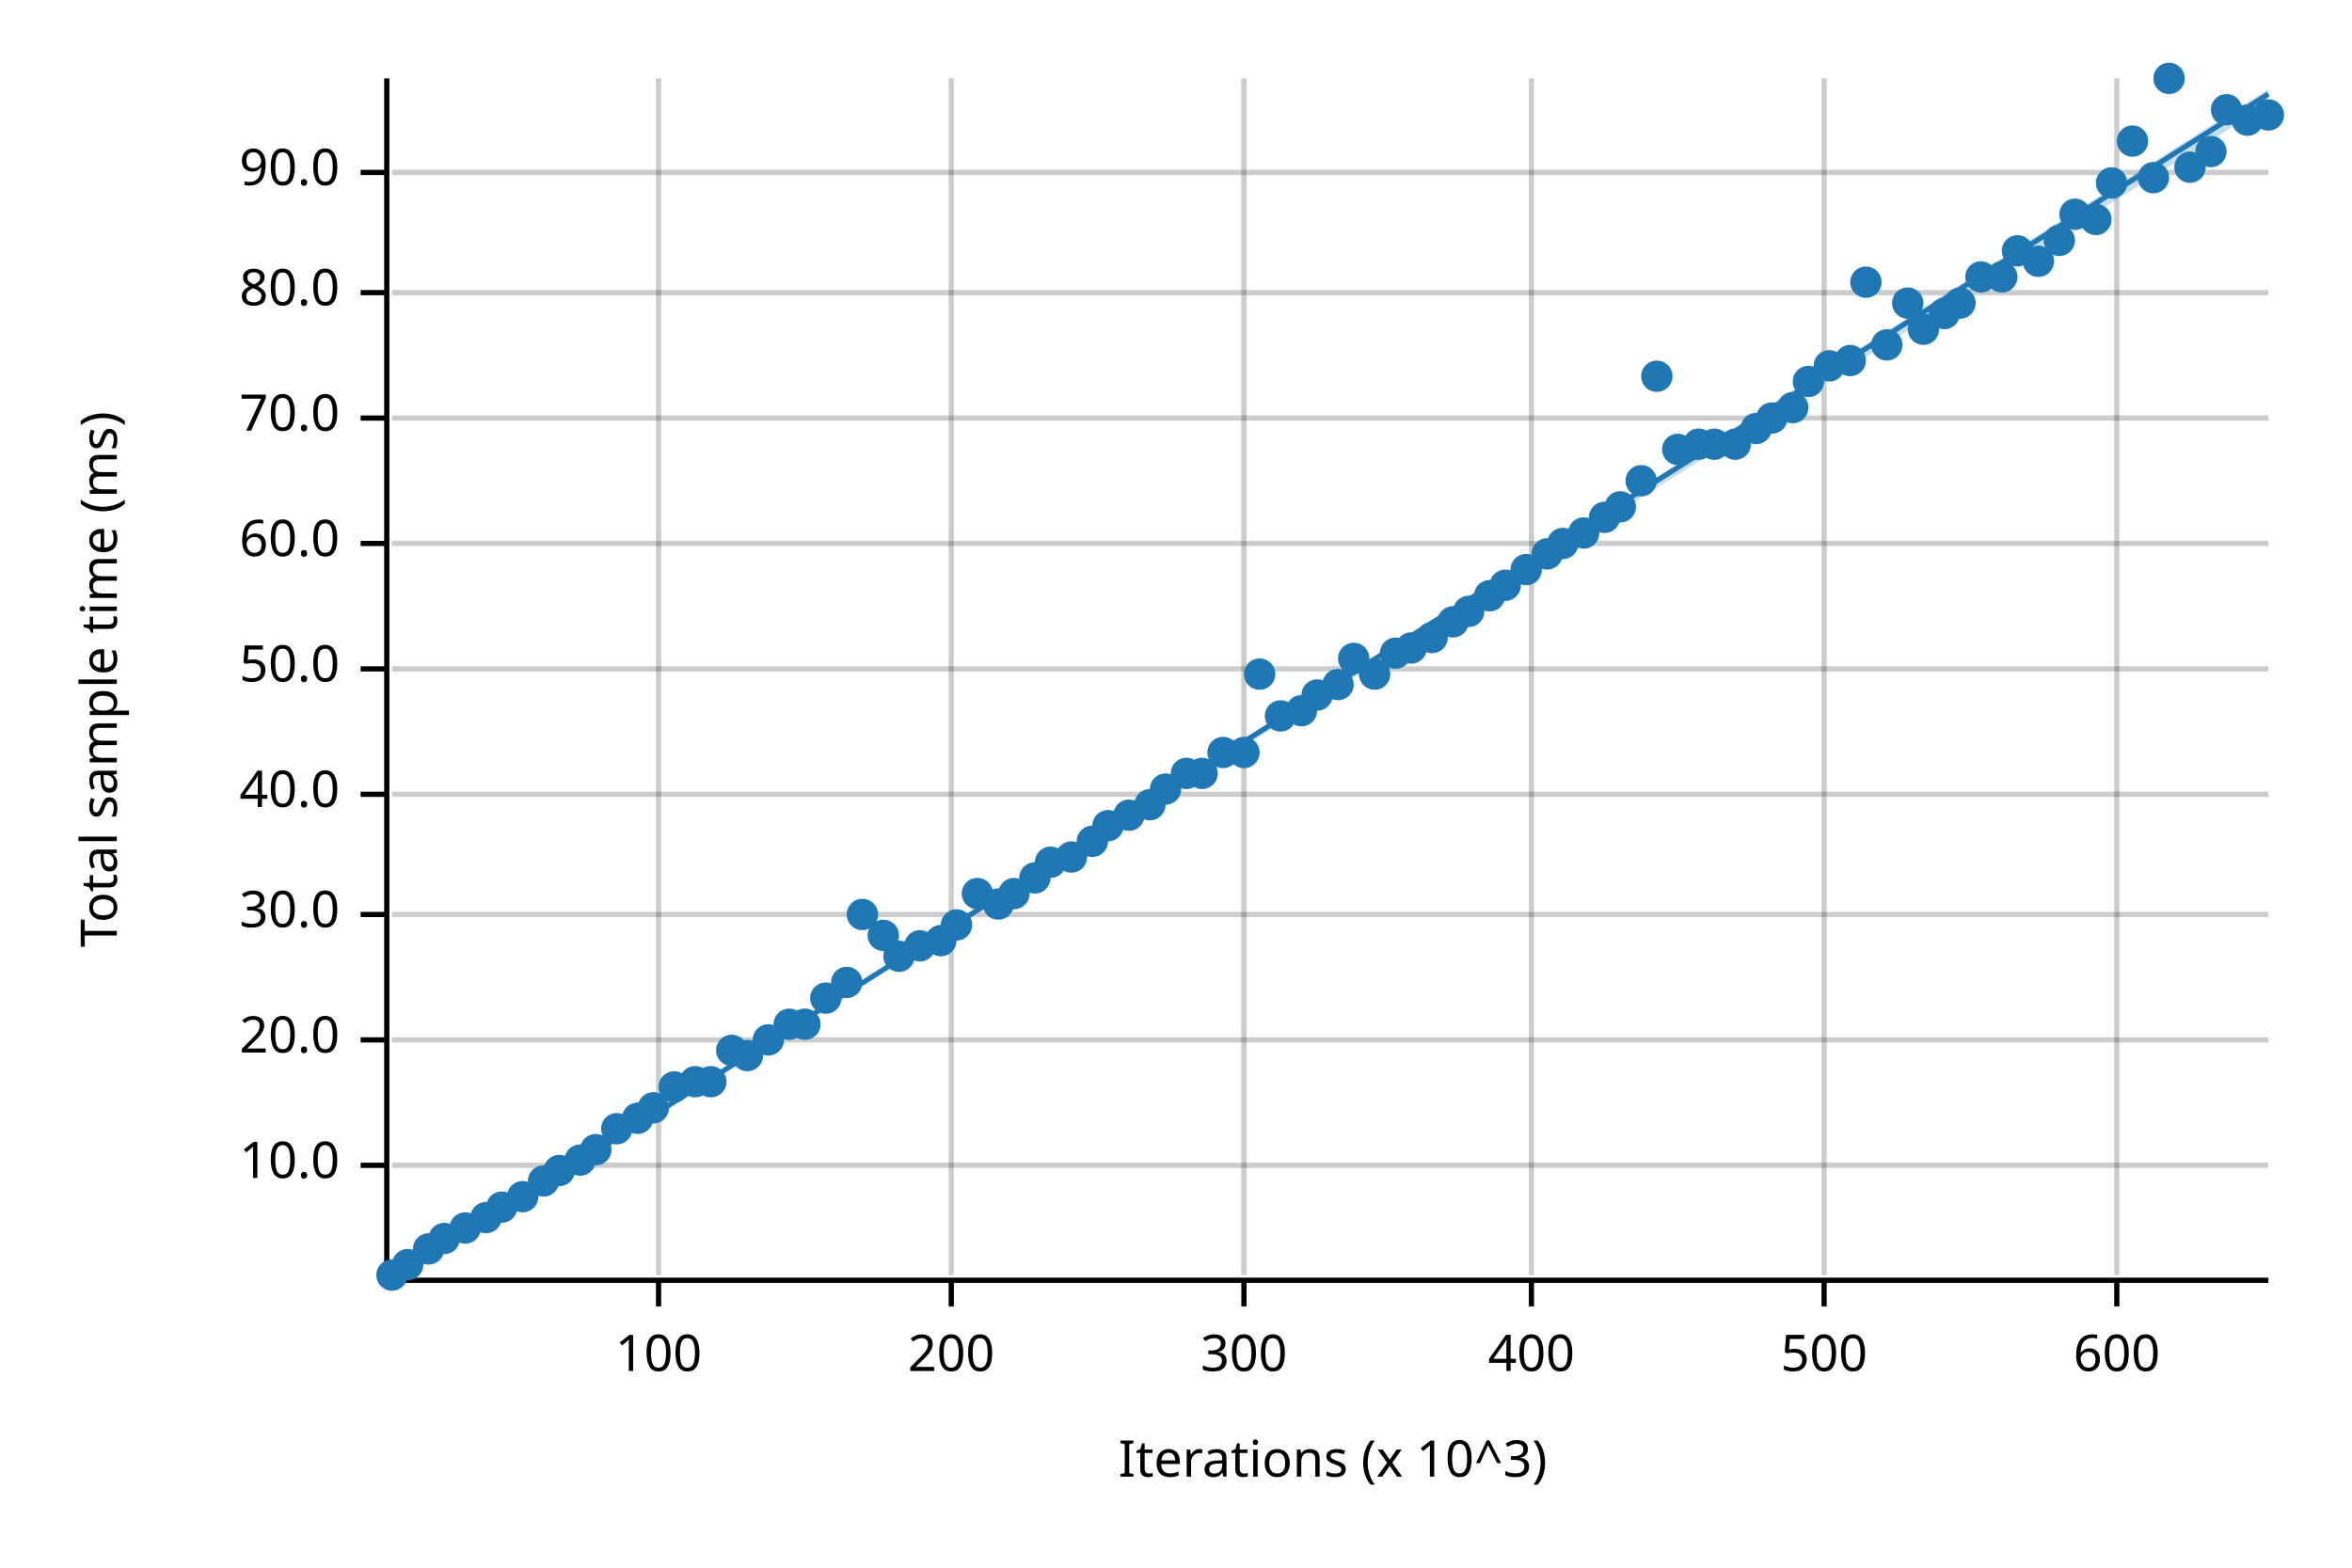
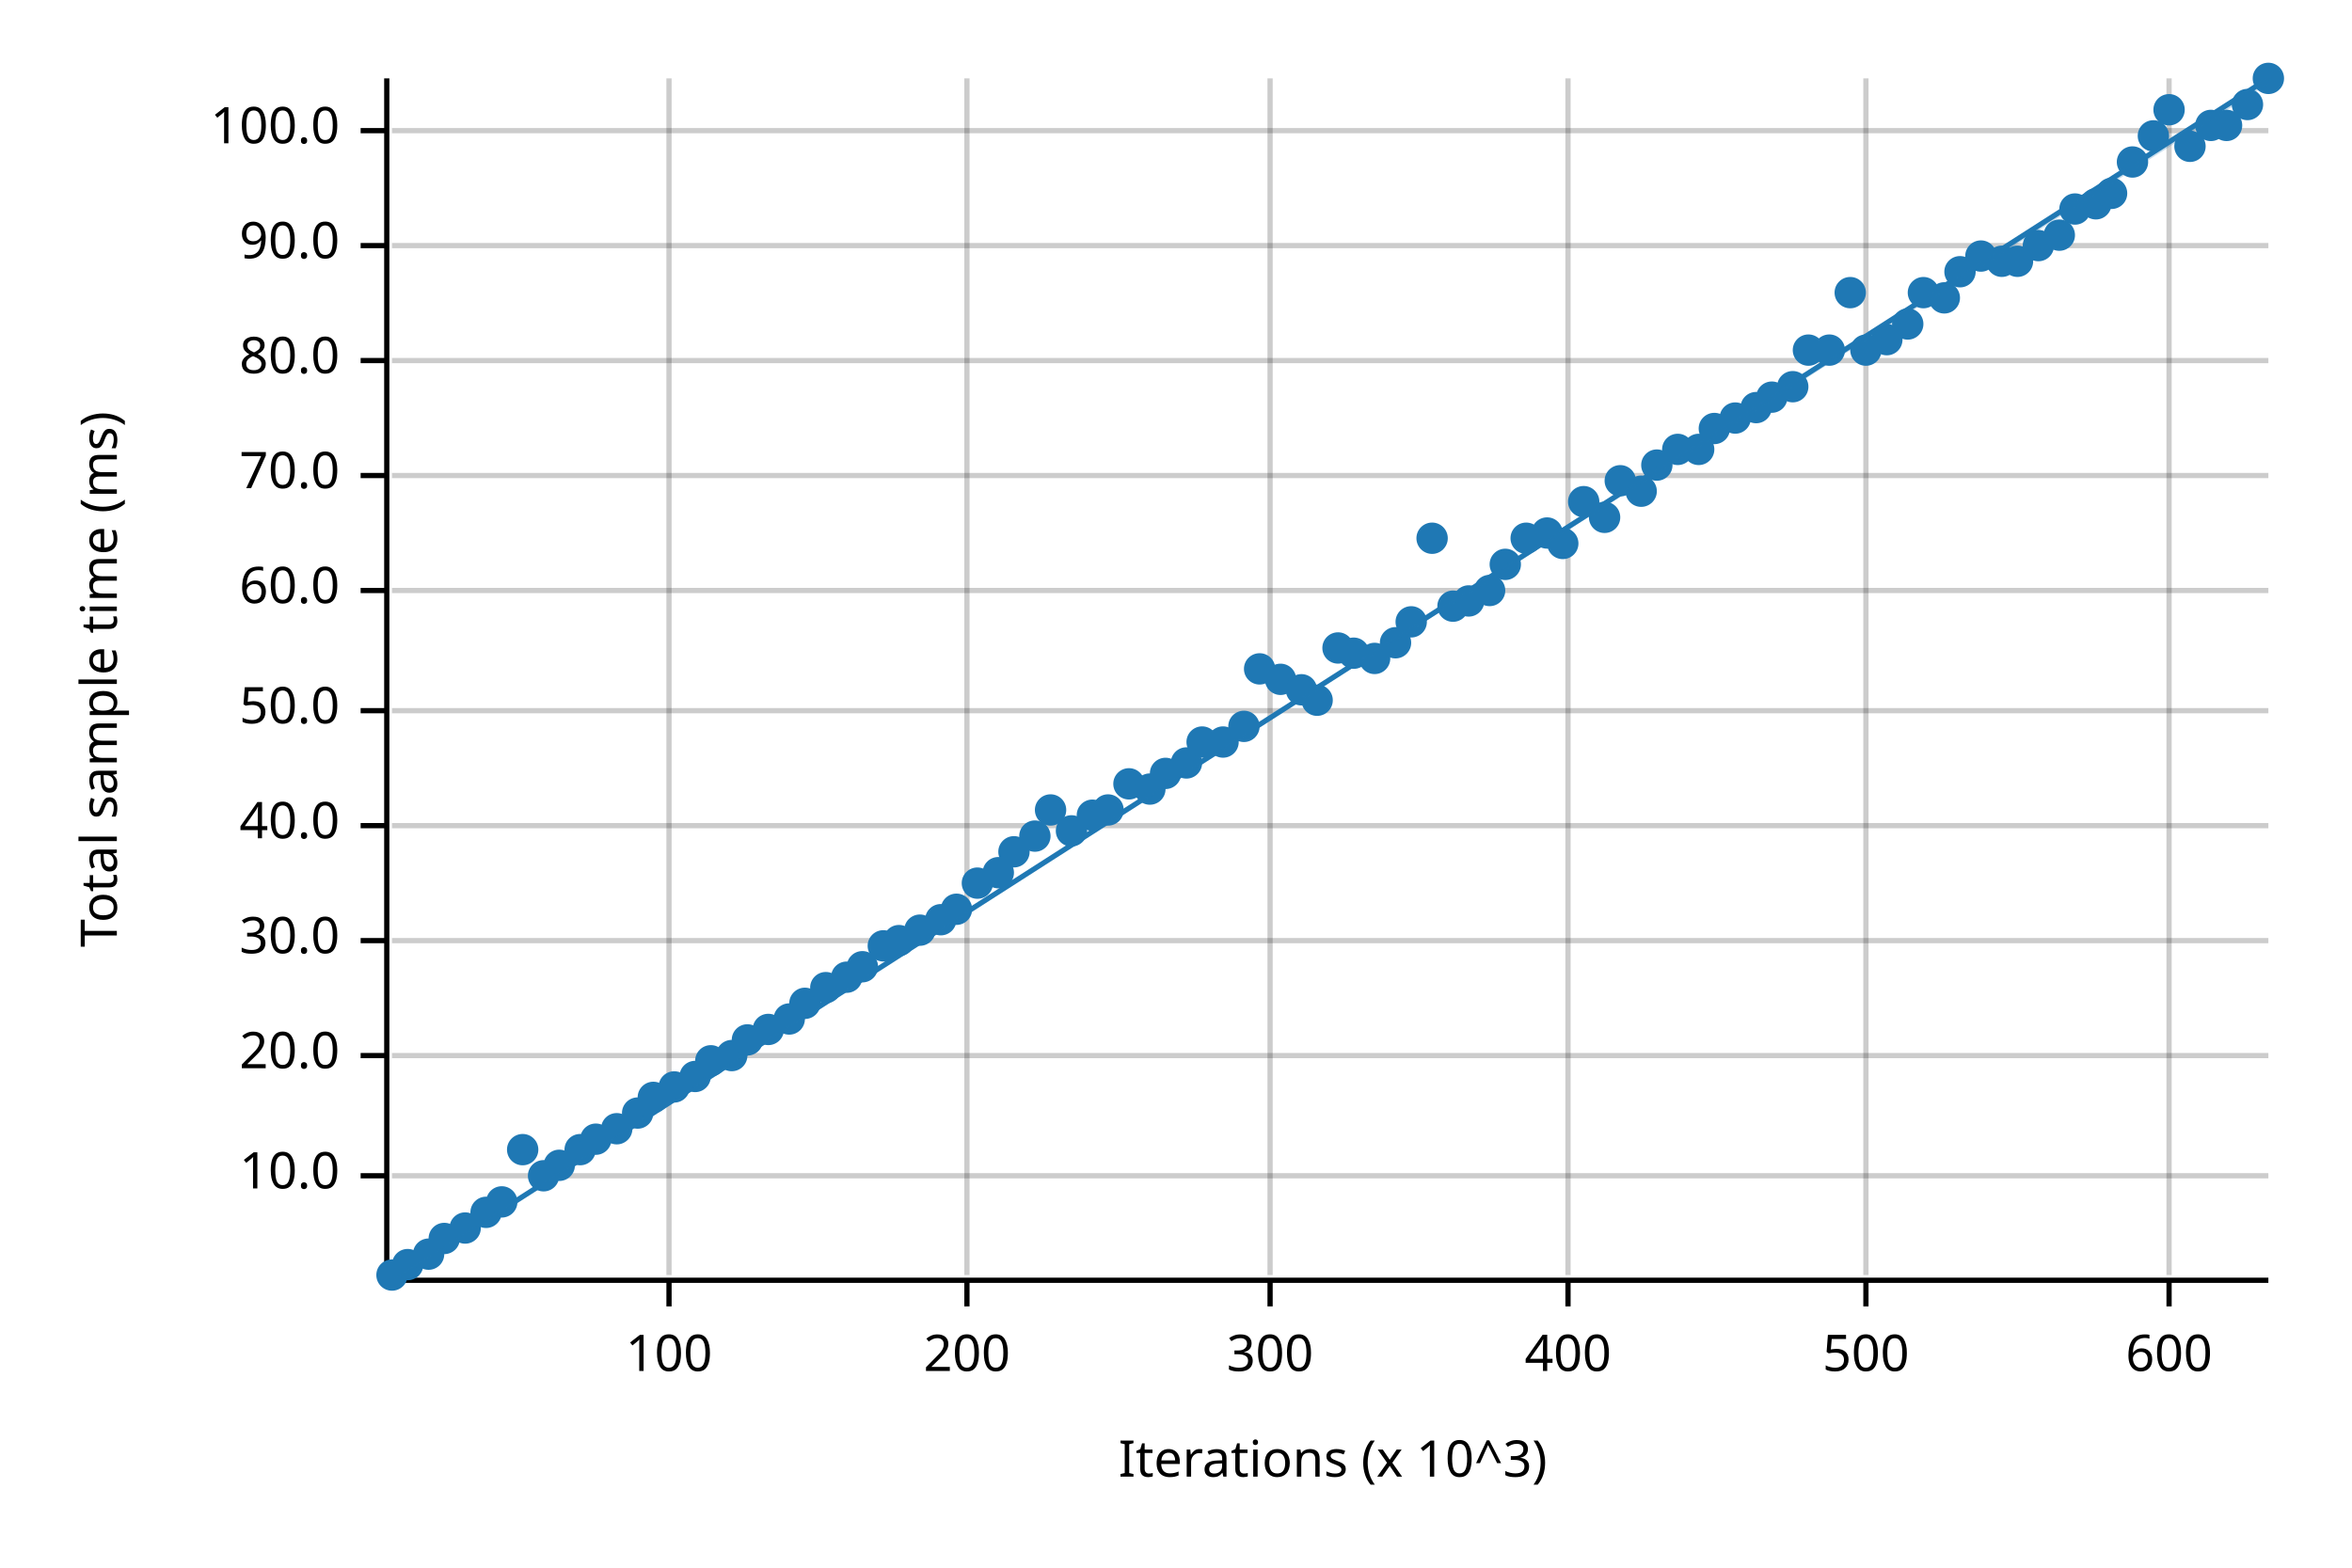
<svg xmlns="http://www.w3.org/2000/svg" width="450" height="300" viewBox="0 0 450 300">
  <text x="15" y="130" dy="0.76em" text-anchor="middle" font-family="sans-serif" font-size="9.677" opacity="1" fill="#000000" transform="rotate(270, 15, 130)">
Total sample time (ms)
</text>
  <text x="255" y="285" dy="-0.5ex" text-anchor="middle" font-family="sans-serif" font-size="9.677" opacity="1" fill="#000000">
Iterations (x 10^3)
</text>
-   <line opacity="0.2" stroke="#000000" stroke-width="1" x1="126" y1="244" x2="126" y2="15" />
-   <line opacity="0.2" stroke="#000000" stroke-width="1" x1="182" y1="244" x2="182" y2="15" />
-   <line opacity="0.2" stroke="#000000" stroke-width="1" x1="238" y1="244" x2="238" y2="15" />
-   <line opacity="0.2" stroke="#000000" stroke-width="1" x1="293" y1="244" x2="293" y2="15" />
-   <line opacity="0.2" stroke="#000000" stroke-width="1" x1="349" y1="244" x2="349" y2="15" />
-   <line opacity="0.2" stroke="#000000" stroke-width="1" x1="405" y1="244" x2="405" y2="15" />
-   <line opacity="0.2" stroke="#000000" stroke-width="1" x1="75" y1="223" x2="434" y2="223" />
-   <line opacity="0.2" stroke="#000000" stroke-width="1" x1="75" y1="199" x2="434" y2="199" />
-   <line opacity="0.2" stroke="#000000" stroke-width="1" x1="75" y1="175" x2="434" y2="175" />
-   <line opacity="0.2" stroke="#000000" stroke-width="1" x1="75" y1="152" x2="434" y2="152" />
-   <line opacity="0.2" stroke="#000000" stroke-width="1" x1="75" y1="128" x2="434" y2="128" />
-   <line opacity="0.2" stroke="#000000" stroke-width="1" x1="75" y1="104" x2="434" y2="104" />
-   <line opacity="0.2" stroke="#000000" stroke-width="1" x1="75" y1="80" x2="434" y2="80" />
-   <line opacity="0.2" stroke="#000000" stroke-width="1" x1="75" y1="56" x2="434" y2="56" />
-   <line opacity="0.2" stroke="#000000" stroke-width="1" x1="75" y1="33" x2="434" y2="33" />
+   <line opacity="0.2" stroke="#000000" stroke-width="1" x1="128" y1="244" x2="128" y2="15" />
+   <line opacity="0.2" stroke="#000000" stroke-width="1" x1="185" y1="244" x2="185" y2="15" />
+   <line opacity="0.2" stroke="#000000" stroke-width="1" x1="243" y1="244" x2="243" y2="15" />
+   <line opacity="0.2" stroke="#000000" stroke-width="1" x1="300" y1="244" x2="300" y2="15" />
+   <line opacity="0.2" stroke="#000000" stroke-width="1" x1="357" y1="244" x2="357" y2="15" />
+   <line opacity="0.2" stroke="#000000" stroke-width="1" x1="415" y1="244" x2="415" y2="15" />
+   <line opacity="0.2" stroke="#000000" stroke-width="1" x1="75" y1="225" x2="434" y2="225" />
+   <line opacity="0.2" stroke="#000000" stroke-width="1" x1="75" y1="202" x2="434" y2="202" />
+   <line opacity="0.2" stroke="#000000" stroke-width="1" x1="75" y1="180" x2="434" y2="180" />
+   <line opacity="0.2" stroke="#000000" stroke-width="1" x1="75" y1="158" x2="434" y2="158" />
+   <line opacity="0.2" stroke="#000000" stroke-width="1" x1="75" y1="136" x2="434" y2="136" />
+   <line opacity="0.2" stroke="#000000" stroke-width="1" x1="75" y1="113" x2="434" y2="113" />
+   <line opacity="0.2" stroke="#000000" stroke-width="1" x1="75" y1="91" x2="434" y2="91" />
+   <line opacity="0.2" stroke="#000000" stroke-width="1" x1="75" y1="69" x2="434" y2="69" />
+   <line opacity="0.2" stroke="#000000" stroke-width="1" x1="75" y1="47" x2="434" y2="47" />
+   <line opacity="0.2" stroke="#000000" stroke-width="1" x1="75" y1="25" x2="434" y2="25" />
  <polyline fill="none" opacity="1" stroke="#000000" stroke-width="1" points="74,15 74,244 " />
-   <text x="65" y="223" dy="0.5ex" text-anchor="end" font-family="sans-serif" font-size="9.677" opacity="1" fill="#000000">
+   <text x="65" y="225" dy="0.5ex" text-anchor="end" font-family="sans-serif" font-size="9.677" opacity="1" fill="#000000">
10.0
</text>
-   <polyline fill="none" opacity="1" stroke="#000000" stroke-width="1" points="69,223 74,223 " />
-   <text x="65" y="199" dy="0.5ex" text-anchor="end" font-family="sans-serif" font-size="9.677" opacity="1" fill="#000000">
+   <polyline fill="none" opacity="1" stroke="#000000" stroke-width="1" points="69,225 74,225 " />
+   <text x="65" y="202" dy="0.5ex" text-anchor="end" font-family="sans-serif" font-size="9.677" opacity="1" fill="#000000">
20.0
</text>
-   <polyline fill="none" opacity="1" stroke="#000000" stroke-width="1" points="69,199 74,199 " />
-   <text x="65" y="175" dy="0.5ex" text-anchor="end" font-family="sans-serif" font-size="9.677" opacity="1" fill="#000000">
+   <polyline fill="none" opacity="1" stroke="#000000" stroke-width="1" points="69,202 74,202 " />
+   <text x="65" y="180" dy="0.5ex" text-anchor="end" font-family="sans-serif" font-size="9.677" opacity="1" fill="#000000">
30.0
</text>
-   <polyline fill="none" opacity="1" stroke="#000000" stroke-width="1" points="69,175 74,175 " />
-   <text x="65" y="152" dy="0.5ex" text-anchor="end" font-family="sans-serif" font-size="9.677" opacity="1" fill="#000000">
+   <polyline fill="none" opacity="1" stroke="#000000" stroke-width="1" points="69,180 74,180 " />
+   <text x="65" y="158" dy="0.5ex" text-anchor="end" font-family="sans-serif" font-size="9.677" opacity="1" fill="#000000">
40.0
</text>
-   <polyline fill="none" opacity="1" stroke="#000000" stroke-width="1" points="69,152 74,152 " />
-   <text x="65" y="128" dy="0.5ex" text-anchor="end" font-family="sans-serif" font-size="9.677" opacity="1" fill="#000000">
+   <polyline fill="none" opacity="1" stroke="#000000" stroke-width="1" points="69,158 74,158 " />
+   <text x="65" y="136" dy="0.5ex" text-anchor="end" font-family="sans-serif" font-size="9.677" opacity="1" fill="#000000">
50.0
</text>
-   <polyline fill="none" opacity="1" stroke="#000000" stroke-width="1" points="69,128 74,128 " />
-   <text x="65" y="104" dy="0.5ex" text-anchor="end" font-family="sans-serif" font-size="9.677" opacity="1" fill="#000000">
+   <polyline fill="none" opacity="1" stroke="#000000" stroke-width="1" points="69,136 74,136 " />
+   <text x="65" y="113" dy="0.5ex" text-anchor="end" font-family="sans-serif" font-size="9.677" opacity="1" fill="#000000">
60.0
</text>
-   <polyline fill="none" opacity="1" stroke="#000000" stroke-width="1" points="69,104 74,104 " />
-   <text x="65" y="80" dy="0.5ex" text-anchor="end" font-family="sans-serif" font-size="9.677" opacity="1" fill="#000000">
+   <polyline fill="none" opacity="1" stroke="#000000" stroke-width="1" points="69,113 74,113 " />
+   <text x="65" y="91" dy="0.5ex" text-anchor="end" font-family="sans-serif" font-size="9.677" opacity="1" fill="#000000">
70.0
</text>
-   <polyline fill="none" opacity="1" stroke="#000000" stroke-width="1" points="69,80 74,80 " />
-   <text x="65" y="56" dy="0.5ex" text-anchor="end" font-family="sans-serif" font-size="9.677" opacity="1" fill="#000000">
+   <polyline fill="none" opacity="1" stroke="#000000" stroke-width="1" points="69,91 74,91 " />
+   <text x="65" y="69" dy="0.5ex" text-anchor="end" font-family="sans-serif" font-size="9.677" opacity="1" fill="#000000">
80.0
</text>
-   <polyline fill="none" opacity="1" stroke="#000000" stroke-width="1" points="69,56 74,56 " />
-   <text x="65" y="33" dy="0.5ex" text-anchor="end" font-family="sans-serif" font-size="9.677" opacity="1" fill="#000000">
+   <polyline fill="none" opacity="1" stroke="#000000" stroke-width="1" points="69,69 74,69 " />
+   <text x="65" y="47" dy="0.5ex" text-anchor="end" font-family="sans-serif" font-size="9.677" opacity="1" fill="#000000">
90.0
</text>
-   <polyline fill="none" opacity="1" stroke="#000000" stroke-width="1" points="69,33 74,33 " />
+   <polyline fill="none" opacity="1" stroke="#000000" stroke-width="1" points="69,47 74,47 " />
+   <text x="65" y="25" dy="0.5ex" text-anchor="end" font-family="sans-serif" font-size="9.677" opacity="1" fill="#000000">
+ 100.0
+ </text>
+   <polyline fill="none" opacity="1" stroke="#000000" stroke-width="1" points="69,25 74,25 " />
  <polyline fill="none" opacity="1" stroke="#000000" stroke-width="1" points="75,245 434,245 " />
-   <text x="126" y="255" dy="0.76em" text-anchor="middle" font-family="sans-serif" font-size="9.677" opacity="1" fill="#000000">
+   <text x="128" y="255" dy="0.76em" text-anchor="middle" font-family="sans-serif" font-size="9.677" opacity="1" fill="#000000">
100
</text>
-   <polyline fill="none" opacity="1" stroke="#000000" stroke-width="1" points="126,245 126,250 " />
-   <text x="182" y="255" dy="0.76em" text-anchor="middle" font-family="sans-serif" font-size="9.677" opacity="1" fill="#000000">
+   <polyline fill="none" opacity="1" stroke="#000000" stroke-width="1" points="128,245 128,250 " />
+   <text x="185" y="255" dy="0.76em" text-anchor="middle" font-family="sans-serif" font-size="9.677" opacity="1" fill="#000000">
200
</text>
-   <polyline fill="none" opacity="1" stroke="#000000" stroke-width="1" points="182,245 182,250 " />
-   <text x="238" y="255" dy="0.76em" text-anchor="middle" font-family="sans-serif" font-size="9.677" opacity="1" fill="#000000">
+   <polyline fill="none" opacity="1" stroke="#000000" stroke-width="1" points="185,245 185,250 " />
+   <text x="243" y="255" dy="0.76em" text-anchor="middle" font-family="sans-serif" font-size="9.677" opacity="1" fill="#000000">
300
</text>
-   <polyline fill="none" opacity="1" stroke="#000000" stroke-width="1" points="238,245 238,250 " />
-   <text x="293" y="255" dy="0.76em" text-anchor="middle" font-family="sans-serif" font-size="9.677" opacity="1" fill="#000000">
+   <polyline fill="none" opacity="1" stroke="#000000" stroke-width="1" points="243,245 243,250 " />
+   <text x="300" y="255" dy="0.76em" text-anchor="middle" font-family="sans-serif" font-size="9.677" opacity="1" fill="#000000">
400
</text>
-   <polyline fill="none" opacity="1" stroke="#000000" stroke-width="1" points="293,245 293,250 " />
-   <text x="349" y="255" dy="0.76em" text-anchor="middle" font-family="sans-serif" font-size="9.677" opacity="1" fill="#000000">
+   <polyline fill="none" opacity="1" stroke="#000000" stroke-width="1" points="300,245 300,250 " />
+   <text x="357" y="255" dy="0.76em" text-anchor="middle" font-family="sans-serif" font-size="9.677" opacity="1" fill="#000000">
500
</text>
-   <polyline fill="none" opacity="1" stroke="#000000" stroke-width="1" points="349,245 349,250 " />
-   <text x="405" y="255" dy="0.76em" text-anchor="middle" font-family="sans-serif" font-size="9.677" opacity="1" fill="#000000">
+   <polyline fill="none" opacity="1" stroke="#000000" stroke-width="1" points="357,245 357,250 " />
+   <text x="415" y="255" dy="0.76em" text-anchor="middle" font-family="sans-serif" font-size="9.677" opacity="1" fill="#000000">
600
</text>
-   <polyline fill="none" opacity="1" stroke="#000000" stroke-width="1" points="405,245 405,250 " />
+   <polyline fill="none" opacity="1" stroke="#000000" stroke-width="1" points="415,245 415,250 " />
  <circle cx="75" cy="244" r="3" opacity="1" fill="#1F78B4" stroke="none" stroke-width="1" />
  <circle cx="78" cy="242" r="3" opacity="1" fill="#1F78B4" stroke="none" stroke-width="1" />
-   <circle cx="82" cy="239" r="3" opacity="1" fill="#1F78B4" stroke="none" stroke-width="1" />
+   <circle cx="82" cy="240" r="3" opacity="1" fill="#1F78B4" stroke="none" stroke-width="1" />
  <circle cx="85" cy="237" r="3" opacity="1" fill="#1F78B4" stroke="none" stroke-width="1" />
  <circle cx="89" cy="235" r="3" opacity="1" fill="#1F78B4" stroke="none" stroke-width="1" />
-   <circle cx="93" cy="233" r="3" opacity="1" fill="#1F78B4" stroke="none" stroke-width="1" />
-   <circle cx="96" cy="231" r="3" opacity="1" fill="#1F78B4" stroke="none" stroke-width="1" />
-   <circle cx="100" cy="229" r="3" opacity="1" fill="#1F78B4" stroke="none" stroke-width="1" />
-   <circle cx="104" cy="226" r="3" opacity="1" fill="#1F78B4" stroke="none" stroke-width="1" />
-   <circle cx="107" cy="224" r="3" opacity="1" fill="#1F78B4" stroke="none" stroke-width="1" />
-   <circle cx="111" cy="222" r="3" opacity="1" fill="#1F78B4" stroke="none" stroke-width="1" />
-   <circle cx="114" cy="220" r="3" opacity="1" fill="#1F78B4" stroke="none" stroke-width="1" />
+   <circle cx="93" cy="232" r="3" opacity="1" fill="#1F78B4" stroke="none" stroke-width="1" />
+   <circle cx="96" cy="230" r="3" opacity="1" fill="#1F78B4" stroke="none" stroke-width="1" />
+   <circle cx="100" cy="220" r="3" opacity="1" fill="#1F78B4" stroke="none" stroke-width="1" />
+   <circle cx="104" cy="225" r="3" opacity="1" fill="#1F78B4" stroke="none" stroke-width="1" />
+   <circle cx="107" cy="223" r="3" opacity="1" fill="#1F78B4" stroke="none" stroke-width="1" />
+   <circle cx="111" cy="220" r="3" opacity="1" fill="#1F78B4" stroke="none" stroke-width="1" />
+   <circle cx="114" cy="218" r="3" opacity="1" fill="#1F78B4" stroke="none" stroke-width="1" />
  <circle cx="118" cy="216" r="3" opacity="1" fill="#1F78B4" stroke="none" stroke-width="1" />
-   <circle cx="122" cy="214" r="3" opacity="1" fill="#1F78B4" stroke="none" stroke-width="1" />
-   <circle cx="125" cy="212" r="3" opacity="1" fill="#1F78B4" stroke="none" stroke-width="1" />
+   <circle cx="122" cy="213" r="3" opacity="1" fill="#1F78B4" stroke="none" stroke-width="1" />
+   <circle cx="125" cy="210" r="3" opacity="1" fill="#1F78B4" stroke="none" stroke-width="1" />
  <circle cx="129" cy="208" r="3" opacity="1" fill="#1F78B4" stroke="none" stroke-width="1" />
-   <circle cx="133" cy="207" r="3" opacity="1" fill="#1F78B4" stroke="none" stroke-width="1" />
-   <circle cx="136" cy="207" r="3" opacity="1" fill="#1F78B4" stroke="none" stroke-width="1" />
-   <circle cx="140" cy="201" r="3" opacity="1" fill="#1F78B4" stroke="none" stroke-width="1" />
-   <circle cx="143" cy="202" r="3" opacity="1" fill="#1F78B4" stroke="none" stroke-width="1" />
-   <circle cx="147" cy="199" r="3" opacity="1" fill="#1F78B4" stroke="none" stroke-width="1" />
-   <circle cx="151" cy="196" r="3" opacity="1" fill="#1F78B4" stroke="none" stroke-width="1" />
-   <circle cx="154" cy="196" r="3" opacity="1" fill="#1F78B4" stroke="none" stroke-width="1" />
-   <circle cx="158" cy="191" r="3" opacity="1" fill="#1F78B4" stroke="none" stroke-width="1" />
-   <circle cx="162" cy="188" r="3" opacity="1" fill="#1F78B4" stroke="none" stroke-width="1" />
-   <circle cx="165" cy="175" r="3" opacity="1" fill="#1F78B4" stroke="none" stroke-width="1" />
-   <circle cx="169" cy="179" r="3" opacity="1" fill="#1F78B4" stroke="none" stroke-width="1" />
-   <circle cx="172" cy="183" r="3" opacity="1" fill="#1F78B4" stroke="none" stroke-width="1" />
-   <circle cx="176" cy="181" r="3" opacity="1" fill="#1F78B4" stroke="none" stroke-width="1" />
-   <circle cx="180" cy="180" r="3" opacity="1" fill="#1F78B4" stroke="none" stroke-width="1" />
-   <circle cx="183" cy="177" r="3" opacity="1" fill="#1F78B4" stroke="none" stroke-width="1" />
-   <circle cx="187" cy="171" r="3" opacity="1" fill="#1F78B4" stroke="none" stroke-width="1" />
-   <circle cx="191" cy="173" r="3" opacity="1" fill="#1F78B4" stroke="none" stroke-width="1" />
-   <circle cx="194" cy="171" r="3" opacity="1" fill="#1F78B4" stroke="none" stroke-width="1" />
-   <circle cx="198" cy="168" r="3" opacity="1" fill="#1F78B4" stroke="none" stroke-width="1" />
-   <circle cx="201" cy="165" r="3" opacity="1" fill="#1F78B4" stroke="none" stroke-width="1" />
-   <circle cx="205" cy="164" r="3" opacity="1" fill="#1F78B4" stroke="none" stroke-width="1" />
-   <circle cx="209" cy="161" r="3" opacity="1" fill="#1F78B4" stroke="none" stroke-width="1" />
-   <circle cx="212" cy="158" r="3" opacity="1" fill="#1F78B4" stroke="none" stroke-width="1" />
-   <circle cx="216" cy="156" r="3" opacity="1" fill="#1F78B4" stroke="none" stroke-width="1" />
-   <circle cx="220" cy="154" r="3" opacity="1" fill="#1F78B4" stroke="none" stroke-width="1" />
-   <circle cx="223" cy="151" r="3" opacity="1" fill="#1F78B4" stroke="none" stroke-width="1" />
-   <circle cx="227" cy="148" r="3" opacity="1" fill="#1F78B4" stroke="none" stroke-width="1" />
-   <circle cx="230" cy="148" r="3" opacity="1" fill="#1F78B4" stroke="none" stroke-width="1" />
-   <circle cx="234" cy="144" r="3" opacity="1" fill="#1F78B4" stroke="none" stroke-width="1" />
-   <circle cx="238" cy="144" r="3" opacity="1" fill="#1F78B4" stroke="none" stroke-width="1" />
-   <circle cx="241" cy="129" r="3" opacity="1" fill="#1F78B4" stroke="none" stroke-width="1" />
-   <circle cx="245" cy="137" r="3" opacity="1" fill="#1F78B4" stroke="none" stroke-width="1" />
-   <circle cx="249" cy="136" r="3" opacity="1" fill="#1F78B4" stroke="none" stroke-width="1" />
-   <circle cx="252" cy="133" r="3" opacity="1" fill="#1F78B4" stroke="none" stroke-width="1" />
-   <circle cx="256" cy="131" r="3" opacity="1" fill="#1F78B4" stroke="none" stroke-width="1" />
-   <circle cx="259" cy="126" r="3" opacity="1" fill="#1F78B4" stroke="none" stroke-width="1" />
-   <circle cx="263" cy="129" r="3" opacity="1" fill="#1F78B4" stroke="none" stroke-width="1" />
-   <circle cx="267" cy="125" r="3" opacity="1" fill="#1F78B4" stroke="none" stroke-width="1" />
-   <circle cx="270" cy="124" r="3" opacity="1" fill="#1F78B4" stroke="none" stroke-width="1" />
-   <circle cx="274" cy="122" r="3" opacity="1" fill="#1F78B4" stroke="none" stroke-width="1" />
-   <circle cx="278" cy="119" r="3" opacity="1" fill="#1F78B4" stroke="none" stroke-width="1" />
-   <circle cx="281" cy="117" r="3" opacity="1" fill="#1F78B4" stroke="none" stroke-width="1" />
-   <circle cx="285" cy="114" r="3" opacity="1" fill="#1F78B4" stroke="none" stroke-width="1" />
-   <circle cx="288" cy="112" r="3" opacity="1" fill="#1F78B4" stroke="none" stroke-width="1" />
-   <circle cx="292" cy="109" r="3" opacity="1" fill="#1F78B4" stroke="none" stroke-width="1" />
-   <circle cx="296" cy="106" r="3" opacity="1" fill="#1F78B4" stroke="none" stroke-width="1" />
+   <circle cx="133" cy="206" r="3" opacity="1" fill="#1F78B4" stroke="none" stroke-width="1" />
+   <circle cx="136" cy="203" r="3" opacity="1" fill="#1F78B4" stroke="none" stroke-width="1" />
+   <circle cx="140" cy="202" r="3" opacity="1" fill="#1F78B4" stroke="none" stroke-width="1" />
+   <circle cx="143" cy="199" r="3" opacity="1" fill="#1F78B4" stroke="none" stroke-width="1" />
+   <circle cx="147" cy="197" r="3" opacity="1" fill="#1F78B4" stroke="none" stroke-width="1" />
+   <circle cx="151" cy="195" r="3" opacity="1" fill="#1F78B4" stroke="none" stroke-width="1" />
+   <circle cx="154" cy="192" r="3" opacity="1" fill="#1F78B4" stroke="none" stroke-width="1" />
+   <circle cx="158" cy="189" r="3" opacity="1" fill="#1F78B4" stroke="none" stroke-width="1" />
+   <circle cx="162" cy="187" r="3" opacity="1" fill="#1F78B4" stroke="none" stroke-width="1" />
+   <circle cx="165" cy="185" r="3" opacity="1" fill="#1F78B4" stroke="none" stroke-width="1" />
+   <circle cx="169" cy="181" r="3" opacity="1" fill="#1F78B4" stroke="none" stroke-width="1" />
+   <circle cx="172" cy="180" r="3" opacity="1" fill="#1F78B4" stroke="none" stroke-width="1" />
+   <circle cx="176" cy="178" r="3" opacity="1" fill="#1F78B4" stroke="none" stroke-width="1" />
+   <circle cx="180" cy="176" r="3" opacity="1" fill="#1F78B4" stroke="none" stroke-width="1" />
+   <circle cx="183" cy="174" r="3" opacity="1" fill="#1F78B4" stroke="none" stroke-width="1" />
+   <circle cx="187" cy="169" r="3" opacity="1" fill="#1F78B4" stroke="none" stroke-width="1" />
+   <circle cx="191" cy="167" r="3" opacity="1" fill="#1F78B4" stroke="none" stroke-width="1" />
+   <circle cx="194" cy="163" r="3" opacity="1" fill="#1F78B4" stroke="none" stroke-width="1" />
+   <circle cx="198" cy="160" r="3" opacity="1" fill="#1F78B4" stroke="none" stroke-width="1" />
+   <circle cx="201" cy="155" r="3" opacity="1" fill="#1F78B4" stroke="none" stroke-width="1" />
+   <circle cx="205" cy="159" r="3" opacity="1" fill="#1F78B4" stroke="none" stroke-width="1" />
+   <circle cx="209" cy="156" r="3" opacity="1" fill="#1F78B4" stroke="none" stroke-width="1" />
+   <circle cx="212" cy="155" r="3" opacity="1" fill="#1F78B4" stroke="none" stroke-width="1" />
+   <circle cx="216" cy="150" r="3" opacity="1" fill="#1F78B4" stroke="none" stroke-width="1" />
+   <circle cx="220" cy="151" r="3" opacity="1" fill="#1F78B4" stroke="none" stroke-width="1" />
+   <circle cx="223" cy="148" r="3" opacity="1" fill="#1F78B4" stroke="none" stroke-width="1" />
+   <circle cx="227" cy="146" r="3" opacity="1" fill="#1F78B4" stroke="none" stroke-width="1" />
+   <circle cx="230" cy="142" r="3" opacity="1" fill="#1F78B4" stroke="none" stroke-width="1" />
+   <circle cx="234" cy="142" r="3" opacity="1" fill="#1F78B4" stroke="none" stroke-width="1" />
+   <circle cx="238" cy="139" r="3" opacity="1" fill="#1F78B4" stroke="none" stroke-width="1" />
+   <circle cx="241" cy="128" r="3" opacity="1" fill="#1F78B4" stroke="none" stroke-width="1" />
+   <circle cx="245" cy="130" r="3" opacity="1" fill="#1F78B4" stroke="none" stroke-width="1" />
+   <circle cx="249" cy="132" r="3" opacity="1" fill="#1F78B4" stroke="none" stroke-width="1" />
+   <circle cx="252" cy="134" r="3" opacity="1" fill="#1F78B4" stroke="none" stroke-width="1" />
+   <circle cx="256" cy="124" r="3" opacity="1" fill="#1F78B4" stroke="none" stroke-width="1" />
+   <circle cx="259" cy="125" r="3" opacity="1" fill="#1F78B4" stroke="none" stroke-width="1" />
+   <circle cx="263" cy="126" r="3" opacity="1" fill="#1F78B4" stroke="none" stroke-width="1" />
+   <circle cx="267" cy="123" r="3" opacity="1" fill="#1F78B4" stroke="none" stroke-width="1" />
+   <circle cx="270" cy="119" r="3" opacity="1" fill="#1F78B4" stroke="none" stroke-width="1" />
+   <circle cx="274" cy="103" r="3" opacity="1" fill="#1F78B4" stroke="none" stroke-width="1" />
+   <circle cx="278" cy="116" r="3" opacity="1" fill="#1F78B4" stroke="none" stroke-width="1" />
+   <circle cx="281" cy="115" r="3" opacity="1" fill="#1F78B4" stroke="none" stroke-width="1" />
+   <circle cx="285" cy="113" r="3" opacity="1" fill="#1F78B4" stroke="none" stroke-width="1" />
+   <circle cx="288" cy="108" r="3" opacity="1" fill="#1F78B4" stroke="none" stroke-width="1" />
+   <circle cx="292" cy="103" r="3" opacity="1" fill="#1F78B4" stroke="none" stroke-width="1" />
+   <circle cx="296" cy="102" r="3" opacity="1" fill="#1F78B4" stroke="none" stroke-width="1" />
  <circle cx="299" cy="104" r="3" opacity="1" fill="#1F78B4" stroke="none" stroke-width="1" />
-   <circle cx="303" cy="102" r="3" opacity="1" fill="#1F78B4" stroke="none" stroke-width="1" />
+   <circle cx="303" cy="96" r="3" opacity="1" fill="#1F78B4" stroke="none" stroke-width="1" />
  <circle cx="307" cy="99" r="3" opacity="1" fill="#1F78B4" stroke="none" stroke-width="1" />
-   <circle cx="310" cy="97" r="3" opacity="1" fill="#1F78B4" stroke="none" stroke-width="1" />
-   <circle cx="314" cy="92" r="3" opacity="1" fill="#1F78B4" stroke="none" stroke-width="1" />
-   <circle cx="317" cy="72" r="3" opacity="1" fill="#1F78B4" stroke="none" stroke-width="1" />
+   <circle cx="310" cy="92" r="3" opacity="1" fill="#1F78B4" stroke="none" stroke-width="1" />
+   <circle cx="314" cy="94" r="3" opacity="1" fill="#1F78B4" stroke="none" stroke-width="1" />
+   <circle cx="317" cy="89" r="3" opacity="1" fill="#1F78B4" stroke="none" stroke-width="1" />
  <circle cx="321" cy="86" r="3" opacity="1" fill="#1F78B4" stroke="none" stroke-width="1" />
-   <circle cx="325" cy="85" r="3" opacity="1" fill="#1F78B4" stroke="none" stroke-width="1" />
-   <circle cx="328" cy="85" r="3" opacity="1" fill="#1F78B4" stroke="none" stroke-width="1" />
-   <circle cx="332" cy="85" r="3" opacity="1" fill="#1F78B4" stroke="none" stroke-width="1" />
-   <circle cx="336" cy="82" r="3" opacity="1" fill="#1F78B4" stroke="none" stroke-width="1" />
-   <circle cx="339" cy="80" r="3" opacity="1" fill="#1F78B4" stroke="none" stroke-width="1" />
-   <circle cx="343" cy="78" r="3" opacity="1" fill="#1F78B4" stroke="none" stroke-width="1" />
-   <circle cx="346" cy="73" r="3" opacity="1" fill="#1F78B4" stroke="none" stroke-width="1" />
-   <circle cx="350" cy="70" r="3" opacity="1" fill="#1F78B4" stroke="none" stroke-width="1" />
-   <circle cx="354" cy="69" r="3" opacity="1" fill="#1F78B4" stroke="none" stroke-width="1" />
-   <circle cx="357" cy="54" r="3" opacity="1" fill="#1F78B4" stroke="none" stroke-width="1" />
-   <circle cx="361" cy="66" r="3" opacity="1" fill="#1F78B4" stroke="none" stroke-width="1" />
-   <circle cx="365" cy="58" r="3" opacity="1" fill="#1F78B4" stroke="none" stroke-width="1" />
-   <circle cx="368" cy="63" r="3" opacity="1" fill="#1F78B4" stroke="none" stroke-width="1" />
-   <circle cx="372" cy="60" r="3" opacity="1" fill="#1F78B4" stroke="none" stroke-width="1" />
-   <circle cx="375" cy="58" r="3" opacity="1" fill="#1F78B4" stroke="none" stroke-width="1" />
-   <circle cx="379" cy="53" r="3" opacity="1" fill="#1F78B4" stroke="none" stroke-width="1" />
-   <circle cx="383" cy="53" r="3" opacity="1" fill="#1F78B4" stroke="none" stroke-width="1" />
-   <circle cx="386" cy="48" r="3" opacity="1" fill="#1F78B4" stroke="none" stroke-width="1" />
-   <circle cx="390" cy="50" r="3" opacity="1" fill="#1F78B4" stroke="none" stroke-width="1" />
-   <circle cx="394" cy="46" r="3" opacity="1" fill="#1F78B4" stroke="none" stroke-width="1" />
-   <circle cx="397" cy="41" r="3" opacity="1" fill="#1F78B4" stroke="none" stroke-width="1" />
-   <circle cx="401" cy="42" r="3" opacity="1" fill="#1F78B4" stroke="none" stroke-width="1" />
-   <circle cx="404" cy="35" r="3" opacity="1" fill="#1F78B4" stroke="none" stroke-width="1" />
-   <circle cx="408" cy="27" r="3" opacity="1" fill="#1F78B4" stroke="none" stroke-width="1" />
-   <circle cx="412" cy="34" r="3" opacity="1" fill="#1F78B4" stroke="none" stroke-width="1" />
-   <circle cx="415" cy="15" r="3" opacity="1" fill="#1F78B4" stroke="none" stroke-width="1" />
-   <circle cx="419" cy="32" r="3" opacity="1" fill="#1F78B4" stroke="none" stroke-width="1" />
-   <circle cx="423" cy="29" r="3" opacity="1" fill="#1F78B4" stroke="none" stroke-width="1" />
-   <circle cx="426" cy="21" r="3" opacity="1" fill="#1F78B4" stroke="none" stroke-width="1" />
-   <circle cx="430" cy="23" r="3" opacity="1" fill="#1F78B4" stroke="none" stroke-width="1" />
-   <circle cx="434" cy="22" r="3" opacity="1" fill="#1F78B4" stroke="none" stroke-width="1" />
-   <polyline fill="none" opacity="1" stroke="#1F78B4" stroke-width="1" points="75,245 434,18 " />
-   <polygon opacity="0.25" fill="#1F78B4" points="75,245 434,20 434,17 " />
+   <circle cx="325" cy="86" r="3" opacity="1" fill="#1F78B4" stroke="none" stroke-width="1" />
+   <circle cx="328" cy="82" r="3" opacity="1" fill="#1F78B4" stroke="none" stroke-width="1" />
+   <circle cx="332" cy="80" r="3" opacity="1" fill="#1F78B4" stroke="none" stroke-width="1" />
+   <circle cx="336" cy="78" r="3" opacity="1" fill="#1F78B4" stroke="none" stroke-width="1" />
+   <circle cx="339" cy="76" r="3" opacity="1" fill="#1F78B4" stroke="none" stroke-width="1" />
+   <circle cx="343" cy="74" r="3" opacity="1" fill="#1F78B4" stroke="none" stroke-width="1" />
+   <circle cx="346" cy="67" r="3" opacity="1" fill="#1F78B4" stroke="none" stroke-width="1" />
+   <circle cx="350" cy="67" r="3" opacity="1" fill="#1F78B4" stroke="none" stroke-width="1" />
+   <circle cx="354" cy="56" r="3" opacity="1" fill="#1F78B4" stroke="none" stroke-width="1" />
+   <circle cx="357" cy="67" r="3" opacity="1" fill="#1F78B4" stroke="none" stroke-width="1" />
+   <circle cx="361" cy="65" r="3" opacity="1" fill="#1F78B4" stroke="none" stroke-width="1" />
+   <circle cx="365" cy="62" r="3" opacity="1" fill="#1F78B4" stroke="none" stroke-width="1" />
+   <circle cx="368" cy="56" r="3" opacity="1" fill="#1F78B4" stroke="none" stroke-width="1" />
+   <circle cx="372" cy="57" r="3" opacity="1" fill="#1F78B4" stroke="none" stroke-width="1" />
+   <circle cx="375" cy="52" r="3" opacity="1" fill="#1F78B4" stroke="none" stroke-width="1" />
+   <circle cx="379" cy="49" r="3" opacity="1" fill="#1F78B4" stroke="none" stroke-width="1" />
+   <circle cx="383" cy="50" r="3" opacity="1" fill="#1F78B4" stroke="none" stroke-width="1" />
+   <circle cx="386" cy="50" r="3" opacity="1" fill="#1F78B4" stroke="none" stroke-width="1" />
+   <circle cx="390" cy="47" r="3" opacity="1" fill="#1F78B4" stroke="none" stroke-width="1" />
+   <circle cx="394" cy="45" r="3" opacity="1" fill="#1F78B4" stroke="none" stroke-width="1" />
+   <circle cx="397" cy="40" r="3" opacity="1" fill="#1F78B4" stroke="none" stroke-width="1" />
+   <circle cx="401" cy="39" r="3" opacity="1" fill="#1F78B4" stroke="none" stroke-width="1" />
+   <circle cx="404" cy="37" r="3" opacity="1" fill="#1F78B4" stroke="none" stroke-width="1" />
+   <circle cx="408" cy="31" r="3" opacity="1" fill="#1F78B4" stroke="none" stroke-width="1" />
+   <circle cx="412" cy="26" r="3" opacity="1" fill="#1F78B4" stroke="none" stroke-width="1" />
+   <circle cx="415" cy="21" r="3" opacity="1" fill="#1F78B4" stroke="none" stroke-width="1" />
+   <circle cx="419" cy="28" r="3" opacity="1" fill="#1F78B4" stroke="none" stroke-width="1" />
+   <circle cx="423" cy="24" r="3" opacity="1" fill="#1F78B4" stroke="none" stroke-width="1" />
+   <circle cx="426" cy="24" r="3" opacity="1" fill="#1F78B4" stroke="none" stroke-width="1" />
+   <circle cx="430" cy="20" r="3" opacity="1" fill="#1F78B4" stroke="none" stroke-width="1" />
+   <circle cx="434" cy="15" r="3" opacity="1" fill="#1F78B4" stroke="none" stroke-width="1" />
+   <polyline fill="none" opacity="1" stroke="#1F78B4" stroke-width="1" points="75,245 434,15 " />
+   <polygon opacity="0.25" fill="#1F78B4" points="75,245 434,16 434,15 " />
</svg>
